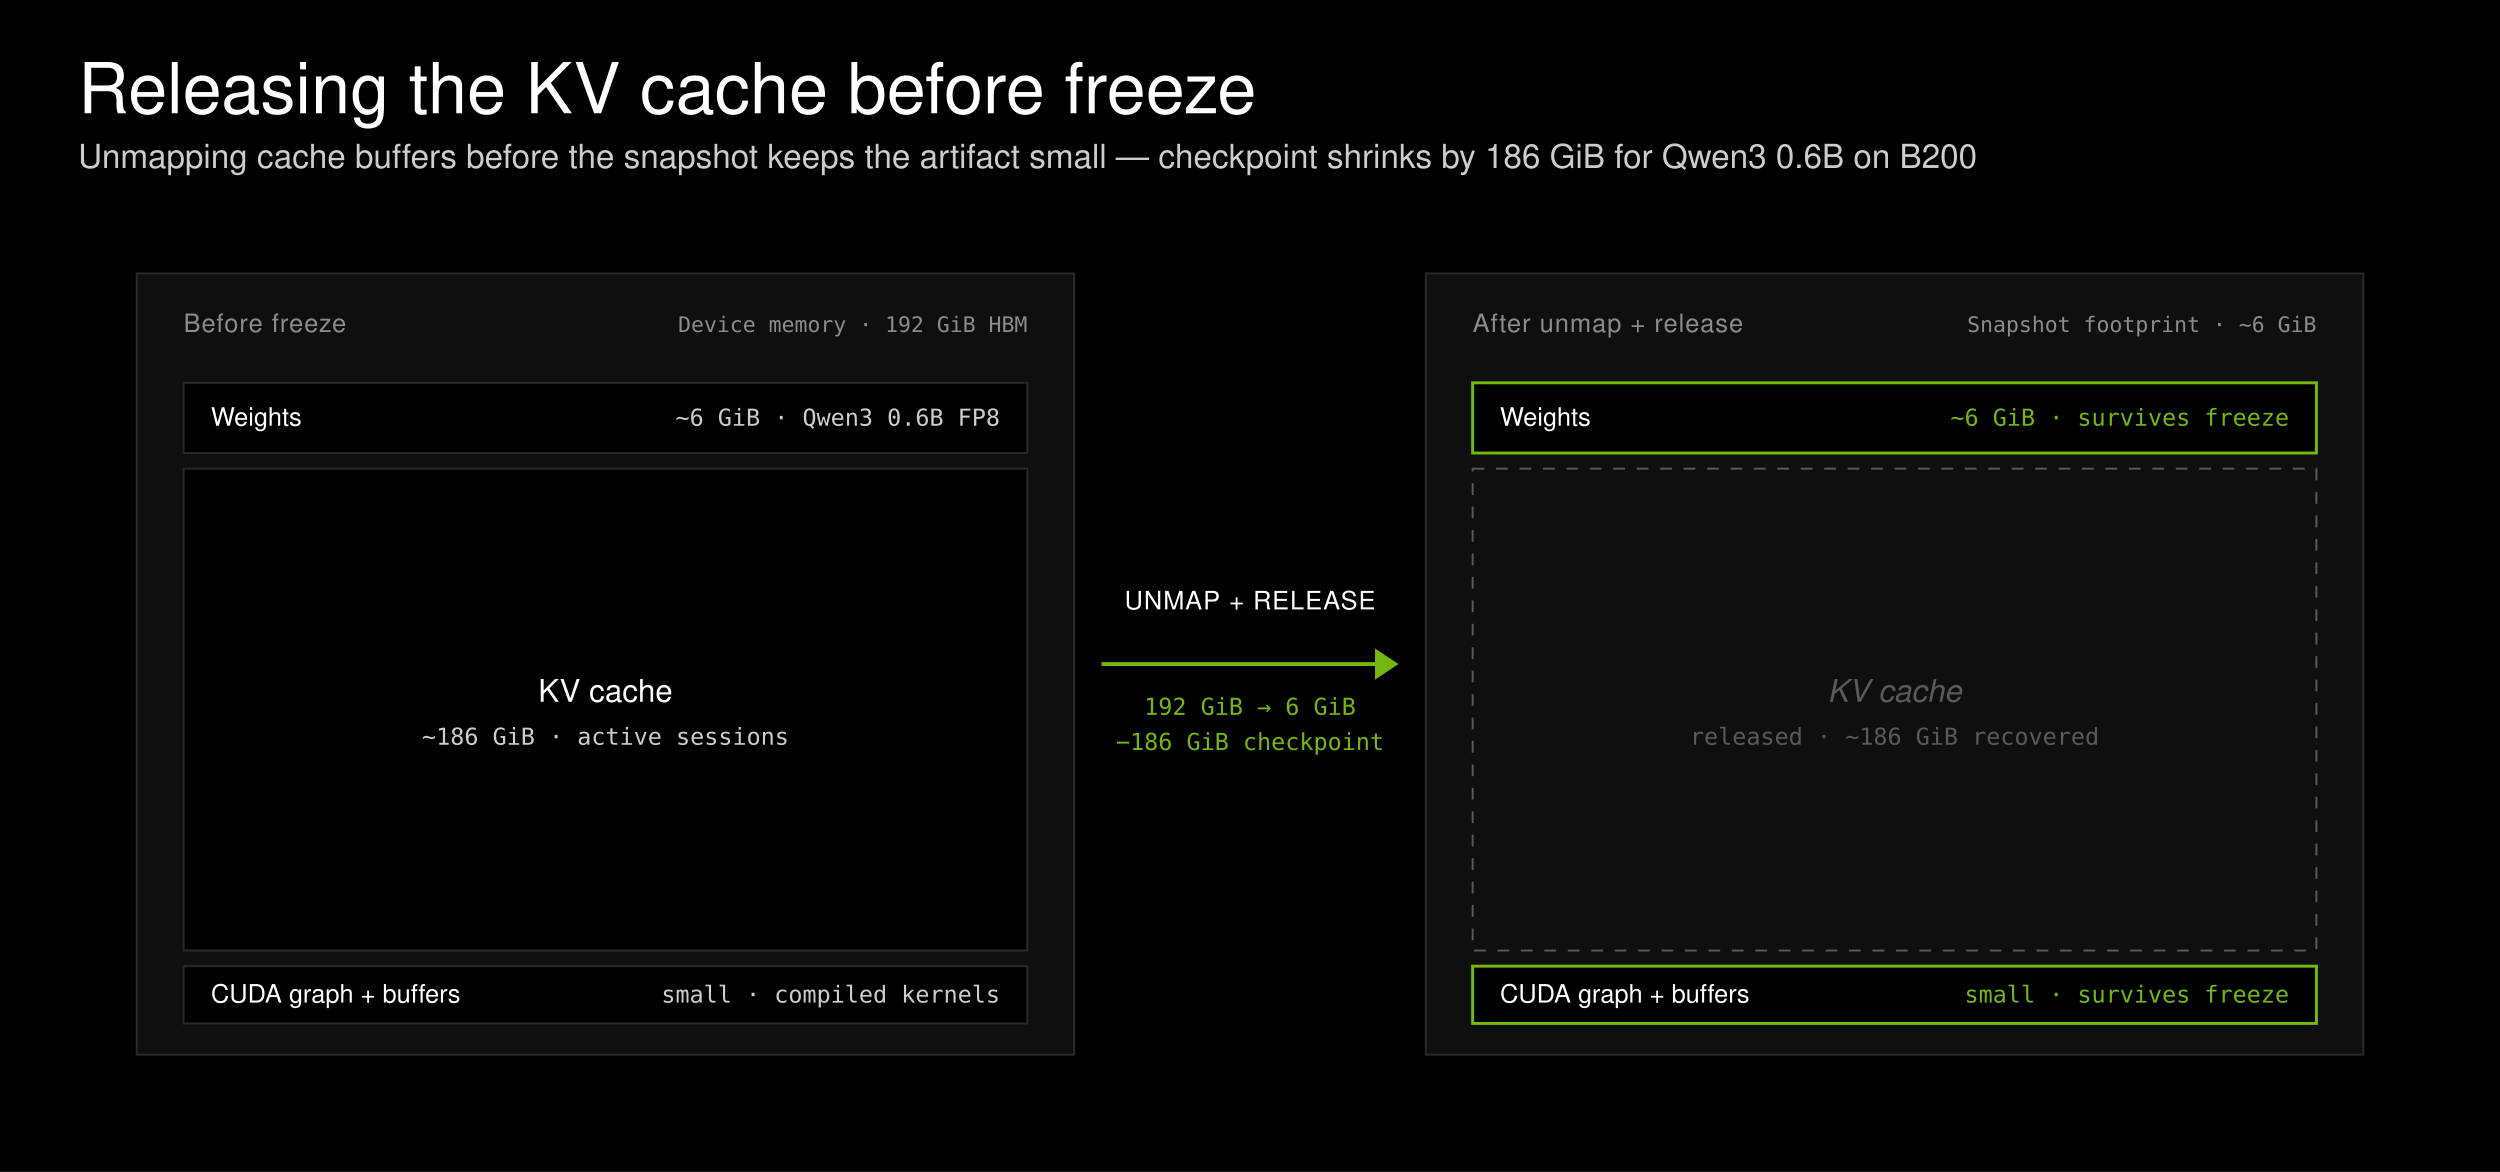
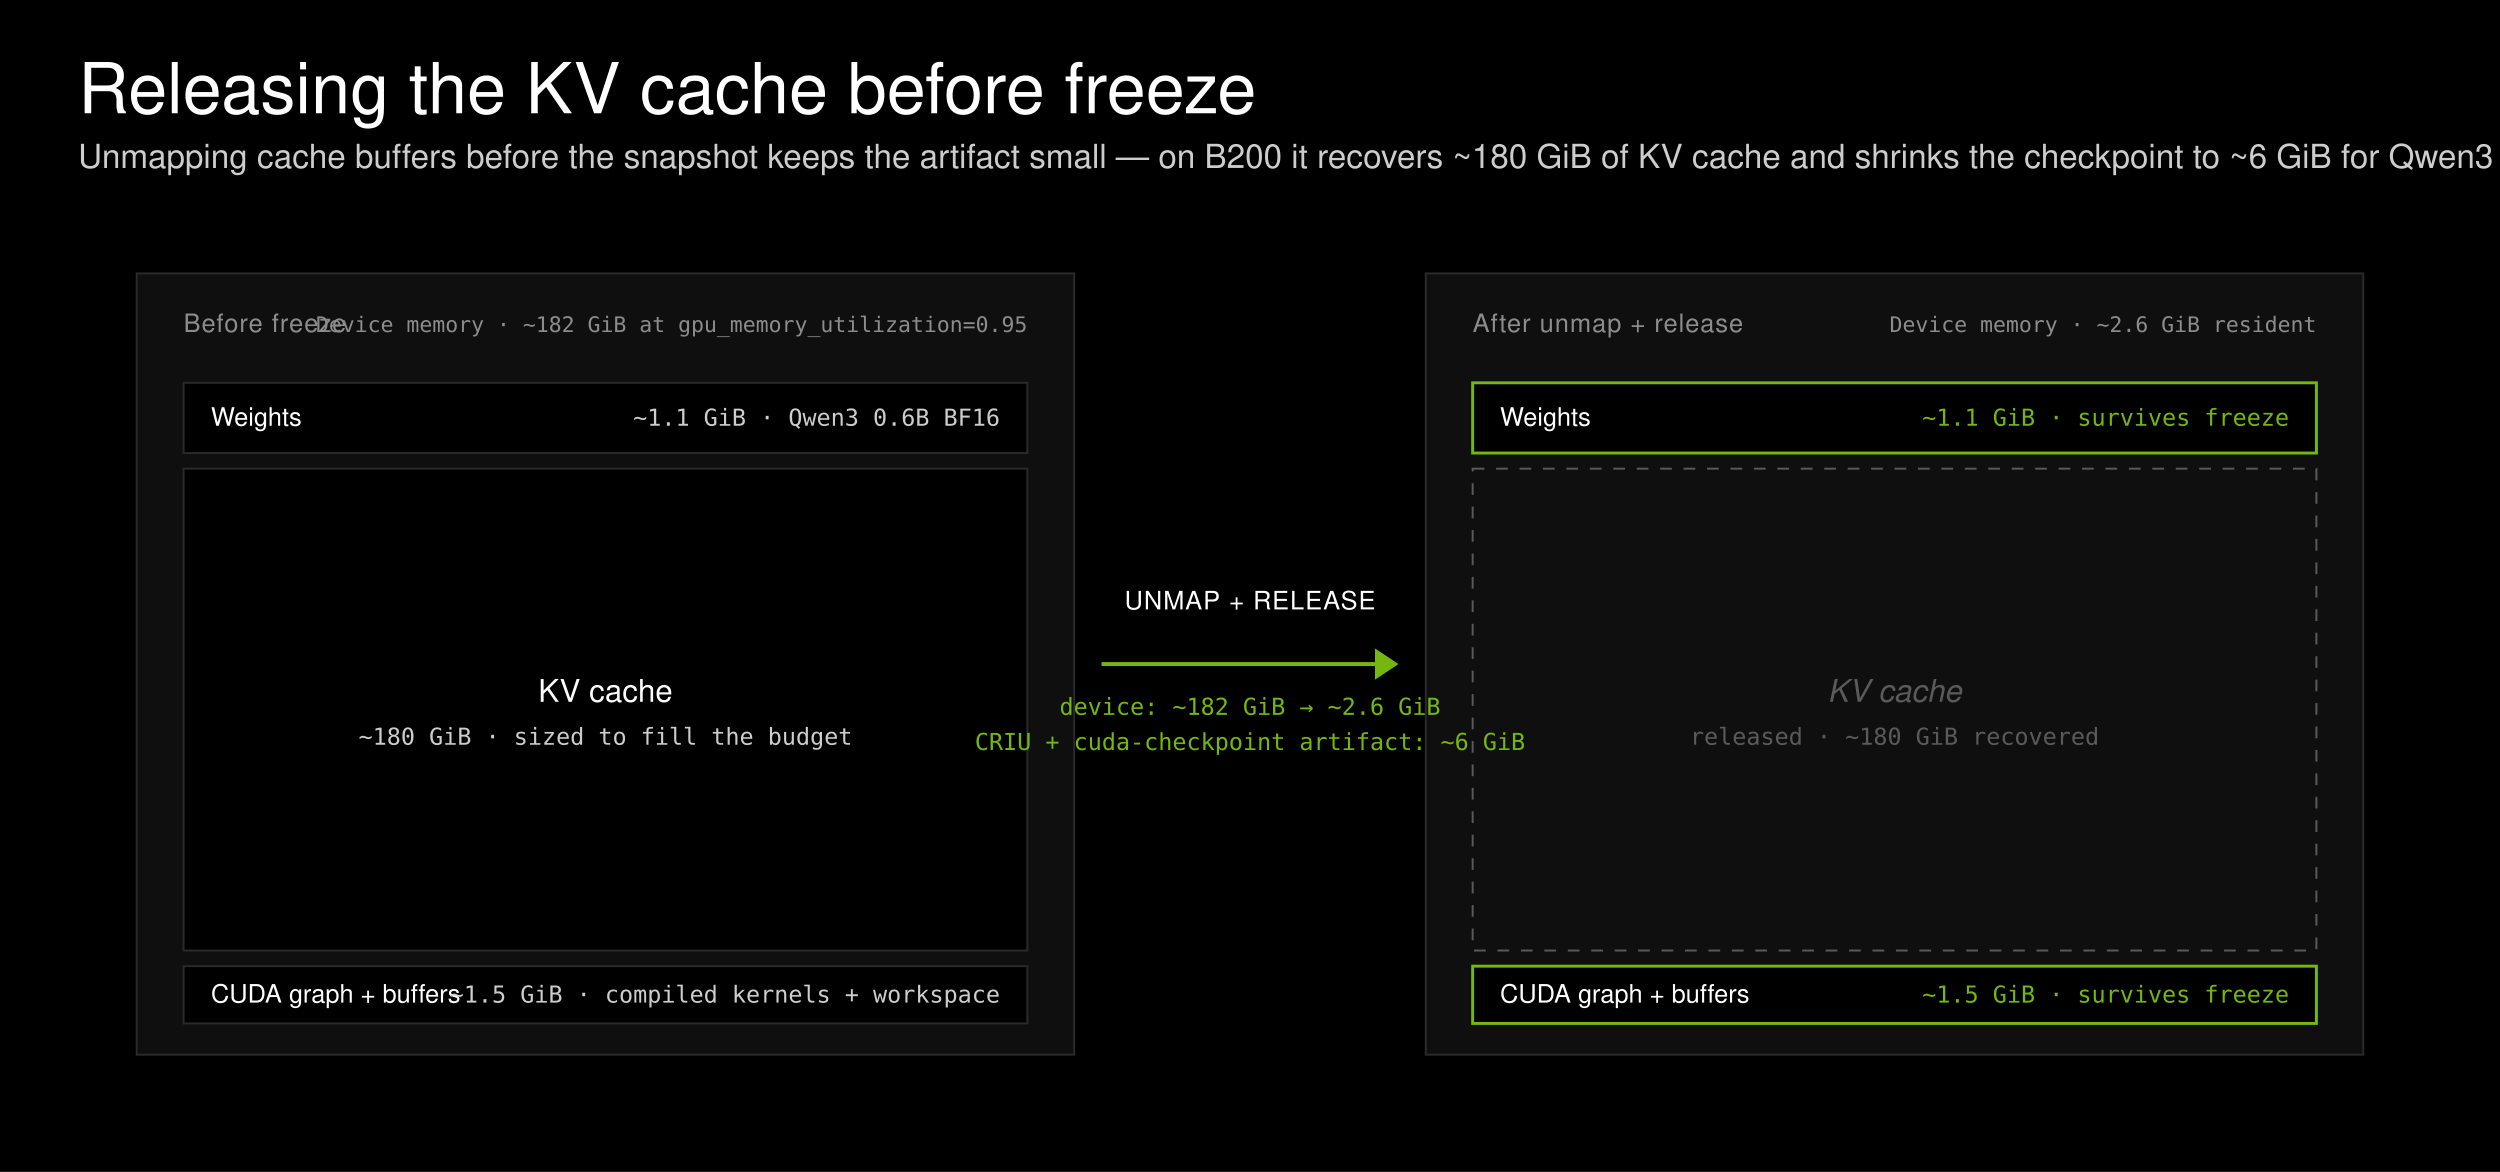
<svg xmlns="http://www.w3.org/2000/svg" width="1280" height="600" viewBox="0 0 1280 600">
  <rect width="1280" height="600" fill="#000000" />
  <style>
  .title { font-family: "Helvetica Neue", Helvetica, Geist, Arial, sans-serif; font-size: 36px; font-weight: 300; fill: #ffffff; }
  .subtitle { font-family: "Helvetica Neue", Helvetica, Geist, Arial, sans-serif; font-size: 17px; font-weight: 300; fill: #cdcdcd; }
  .frame-label { font-family: Geist, "Helvetica Neue", Helvetica, Arial, sans-serif; font-size: 13px; font-weight: 500; fill: #8c8c8c; letter-spacing: 0.04em; text-transform: uppercase; }
  .frame-meta { font-family: "Geist Mono", "SF Mono", Menlo, Consolas, monospace; font-size: 11px; font-weight: 400; fill: #8c8c8c; }
  .block-label { font-family: Geist, "Helvetica Neue", Helvetica, Arial, sans-serif; font-size: 16px; font-weight: 500; fill: #ffffff; }
  .block-label-small { font-family: Geist, "Helvetica Neue", Helvetica, Arial, sans-serif; font-size: 13px; font-weight: 500; fill: #ffffff; }
  .block-label-green { font-family: Geist, "Helvetica Neue", Helvetica, Arial, sans-serif; font-size: 16px; font-weight: 500; fill: #74b711; }
  .block-label-ghost { font-family: Geist, "Helvetica Neue", Helvetica, Arial, sans-serif; font-size: 16px; font-weight: 400; fill: #5a5a5a; font-style: italic; }
  .block-meta-mono { font-family: "Geist Mono", "SF Mono", Menlo, Consolas, monospace; font-size: 12px; font-weight: 400; fill: #cdcdcd; }
  .block-meta-mono-dim { font-family: "Geist Mono", "SF Mono", Menlo, Consolas, monospace; font-size: 12px; font-weight: 400; fill: #8c8c8c; }
  .block-meta-mono-green { font-family: "Geist Mono", "SF Mono", Menlo, Consolas, monospace; font-size: 12px; font-weight: 400; fill: #74b711; }
  .block-meta-mono-ghost { font-family: "Geist Mono", "SF Mono", Menlo, Consolas, monospace; font-size: 12px; font-weight: 400; fill: #5a5a5a; }
  .arrow-label { font-family: Geist, "Helvetica Neue", Helvetica, Arial, sans-serif; font-size: 13px; font-weight: 500; fill: #ffffff; letter-spacing: 0.04em; }
  .arrow-meta { font-family: "Geist Mono", "SF Mono", Menlo, Consolas, monospace; font-size: 12px; font-weight: 400; fill: #74b711; }
</style>
  <text class="title" x="40" y="58">Releasing the KV cache before freeze</text>
-   <text class="subtitle" x="40" y="86">Unmapping cache buffers before the snapshot keeps the artifact small — checkpoint shrinks by 186 GiB for Qwen3 0.6B on B200</text>
+   <text class="subtitle" x="40" y="86">Unmapping cache buffers before the snapshot keeps the artifact small — on B200 it recovers ~180 GiB of KV cache and shrinks the checkpoint to ~6 GiB for Qwen3 0.6B</text>
  <rect x="70.0" y="140" width="480" height="400" fill="#0f0f0f" stroke="#2a2a2a" stroke-width="1" />
  <text class="frame-label" x="94.0" y="170">Before freeze</text>
-   <text class="frame-meta" x="526.0" y="170" text-anchor="end">Device memory · 192 GiB HBM</text>
+   <text class="frame-meta" x="526.0" y="170" text-anchor="end">Device memory · ~182 GiB at gpu_memory_utilization=0.95</text>
  <rect x="94.0" y="196" width="432" height="35.959" fill="#000000" stroke="#2a2a2a" stroke-width="1" />
  <text class="block-label-small" x="108.0" y="217.979">Weights</text>
-   <text class="block-meta-mono" x="512.0" y="217.979" text-anchor="end">~6 GiB · Qwen3 0.6B FP8</text>
+   <text class="block-meta-mono" x="512.0" y="217.979" text-anchor="end">~1.1 GiB · Qwen3 0.6B BF16</text>
  <rect x="94.0" y="239.959" width="432" height="246.715" fill="#000000" stroke="#2a2a2a" stroke-width="1" />
  <text class="block-label" x="310.0" y="359.316" text-anchor="middle">KV cache</text>
-   <text class="block-meta-mono" x="310.0" y="381.316" text-anchor="middle">~186 GiB · active sessions</text>
+   <text class="block-meta-mono" x="310.0" y="381.316" text-anchor="middle">~180 GiB · sized to fill the budget</text>
  <rect x="94.0" y="494.674" width="432" height="29.326" fill="#000000" stroke="#2a2a2a" stroke-width="1" />
  <text class="block-label-small" x="108.0" y="513.337">CUDA graph + buffers</text>
-   <text class="block-meta-mono" x="512.0" y="513.337" text-anchor="end">small · compiled kernels</text>
+   <text class="block-meta-mono" x="512.0" y="513.337" text-anchor="end">~1.5 GiB · compiled kernels + workspace</text>
  <rect x="730.0" y="140" width="480" height="400" fill="#0f0f0f" stroke="#2a2a2a" stroke-width="1" />
  <text class="frame-label" x="754.0" y="170">After unmap + release</text>
-   <text class="frame-meta" x="1186.0" y="170" text-anchor="end">Snapshot footprint · ~6 GiB</text>
+   <text class="frame-meta" x="1186.0" y="170" text-anchor="end">Device memory · ~2.6 GiB resident</text>
  <rect x="754.0" y="196" width="432" height="35.959" fill="#000000" stroke="#74b711" stroke-width="1.5" />
  <text class="block-label-small" x="768.0" y="217.979">Weights</text>
-   <text class="block-meta-mono-green" x="1172.0" y="217.979" text-anchor="end">~6 GiB · survives freeze</text>
+   <text class="block-meta-mono-green" x="1172.0" y="217.979" text-anchor="end">~1.1 GiB · survives freeze</text>
  <rect x="754.0" y="239.959" width="432" height="246.715" fill="none" stroke="#5a5a5a" stroke-width="1" stroke-dasharray="6 6" />
  <text class="block-label-ghost" x="970.0" y="359.316" text-anchor="middle">KV cache</text>
-   <text class="block-meta-mono-ghost" x="970.0" y="381.316" text-anchor="middle">released · ~186 GiB recovered</text>
+   <text class="block-meta-mono-ghost" x="970.0" y="381.316" text-anchor="middle">released · ~180 GiB recovered</text>
  <rect x="754.0" y="494.674" width="432" height="29.326" fill="#000000" stroke="#74b711" stroke-width="1.5" />
  <text class="block-label-small" x="768.0" y="513.337">CUDA graph + buffers</text>
-   <text class="block-meta-mono-green" x="1172.0" y="513.337" text-anchor="end">small · survives freeze</text>
+   <text class="block-meta-mono-green" x="1172.0" y="513.337" text-anchor="end">~1.5 GiB · survives freeze</text>
  <line x1="564.0" y1="340.0" x2="704.0" y2="340.0" stroke="#74b711" stroke-width="2" />
  <polygon points="704.0,332.0 716.0,340.0 704.0,348.0" fill="#74b711" />
  <text class="arrow-label" x="640.0" y="312.0" text-anchor="middle">UNMAP + RELEASE</text>
-   <text class="arrow-meta" x="640.0" y="366.0" text-anchor="middle">192 GiB → 6 GiB</text>
-   <text class="arrow-meta" x="640.0" y="384.0" text-anchor="middle" fill="#8c8c8c">−186 GiB checkpoint</text>
+   <text class="arrow-meta" x="640.0" y="366.0" text-anchor="middle">device: ~182 GiB → ~2.6 GiB</text>
+   <text class="arrow-meta" x="640.0" y="384.0" text-anchor="middle" fill="#8c8c8c">CRIU + cuda-checkpoint artifact: ~6 GiB</text>
</svg>
